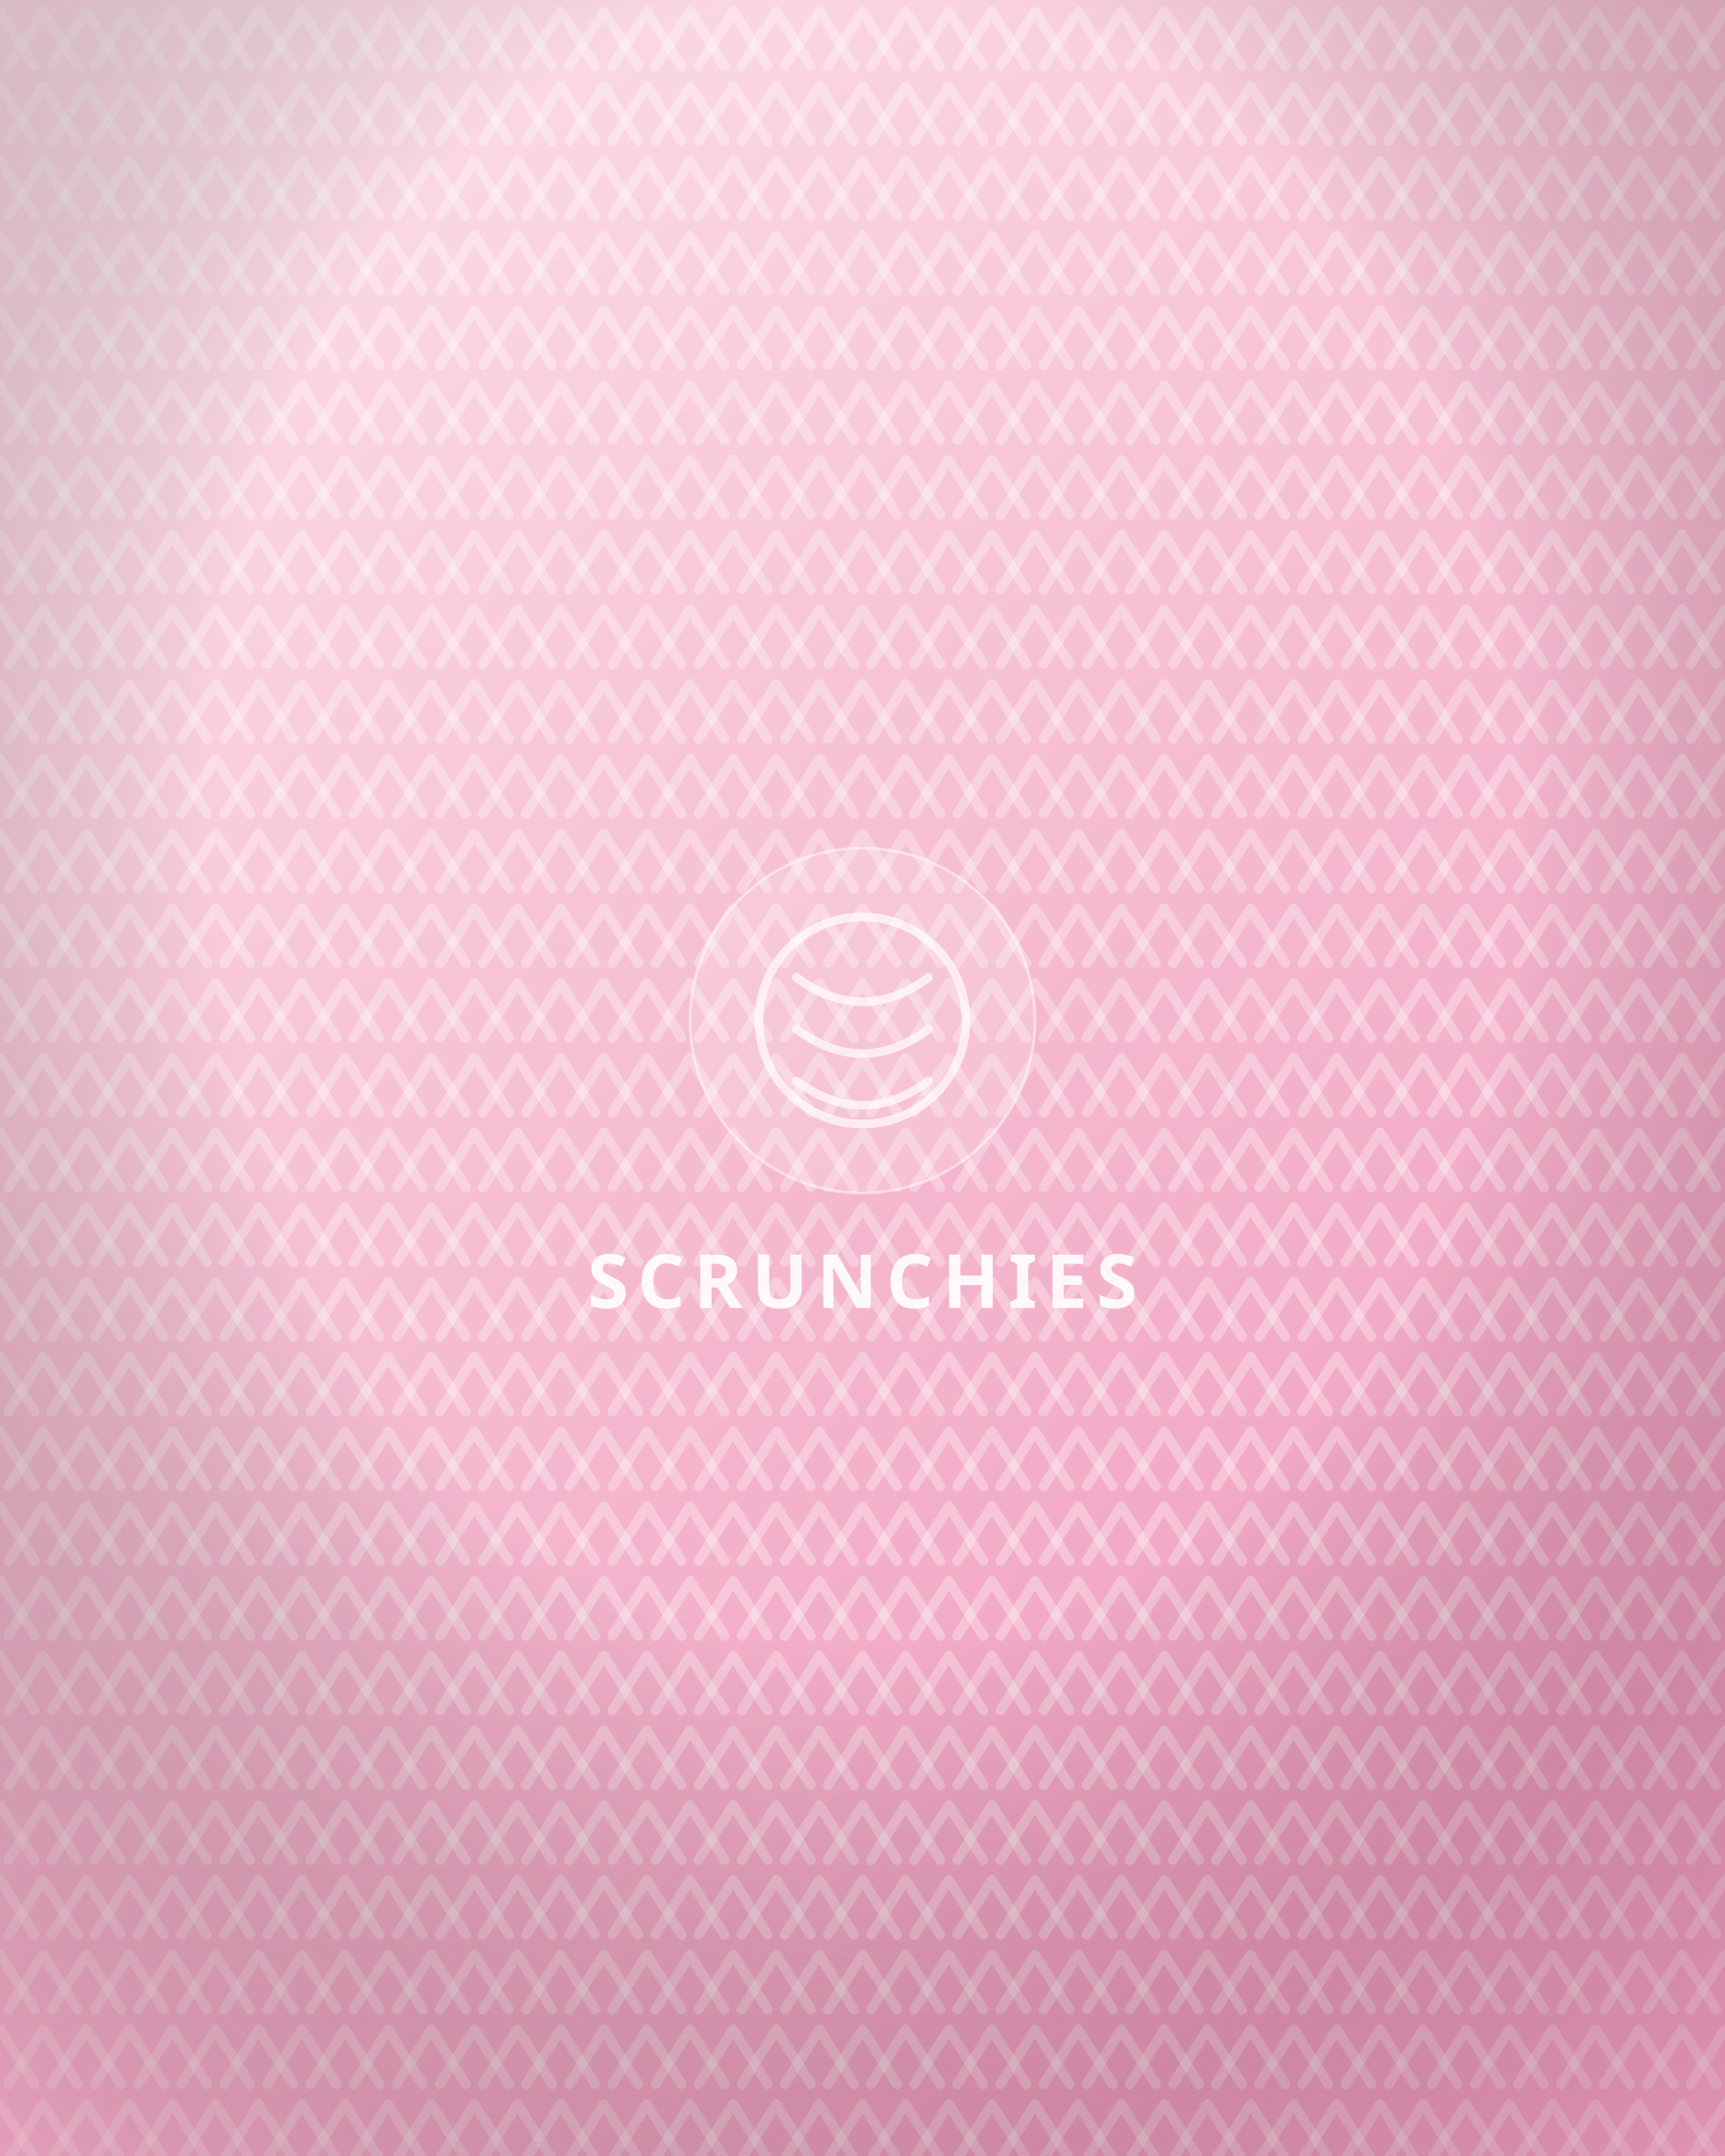
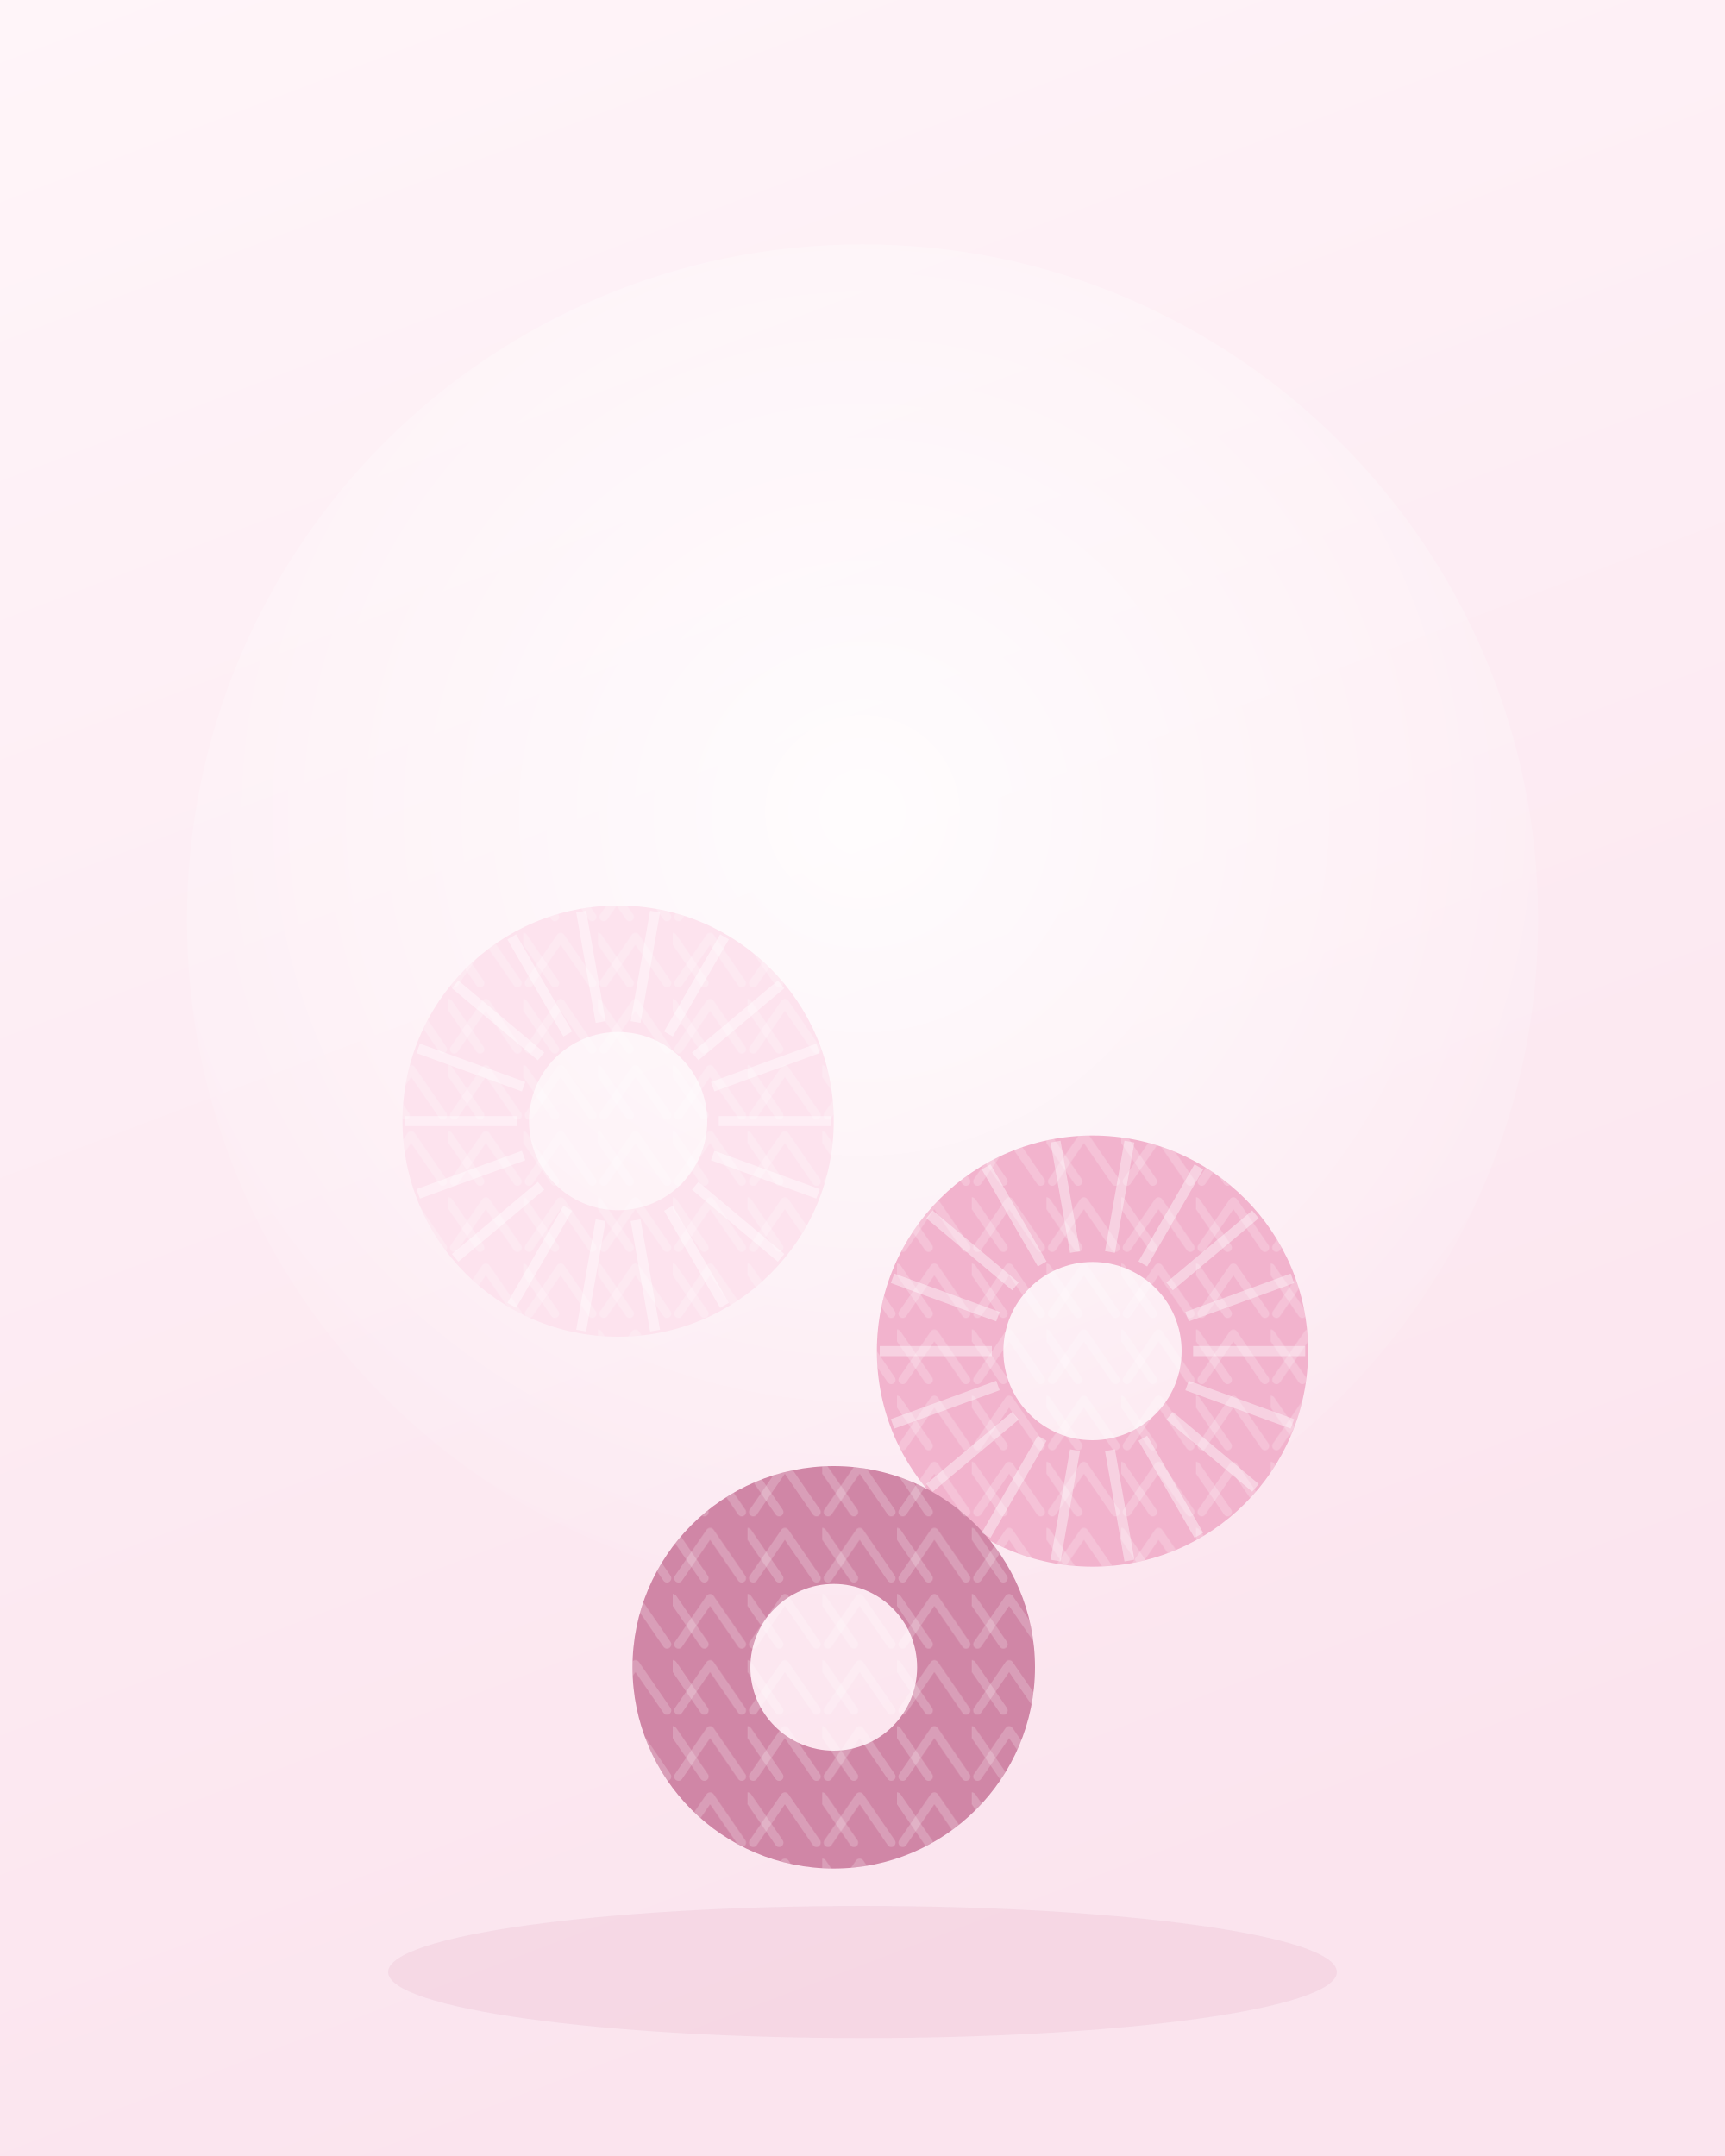
- <svg xmlns="http://www.w3.org/2000/svg" viewBox="0 0 1200 1500" width="1200" height="1500" role="img" aria-label="Scrunchies crochet">
+ <svg xmlns="http://www.w3.org/2000/svg" viewBox="0 0 1200 1500" width="1200" height="1500" role="img">
  <defs>
-     <linearGradient id="g" x1="0" y1="0" x2="0.6" y2="1">
-       <stop offset="0" stop-color="#fde4ec" />
-       <stop offset="1" stop-color="#ef9dbd" />
+     <linearGradient id="bg" x1="0" y1="0" x2="0.3" y2="1">
+       <stop offset="0" stop-color="#fff5f9" />
+       <stop offset="1" stop-color="#fbe4ee" />
    </linearGradient>
-     <pattern id="stitch" width="60" height="52" patternUnits="userSpaceOnUse">
-       <path d="M6 46 L30 8 L54 46" fill="none" stroke="#ffffff" stroke-opacity="0.30" stroke-width="7" stroke-linecap="round" stroke-linejoin="round" />
-       <path d="M-24 46 L0 8 L24 46" fill="none" stroke="#ffffff" stroke-opacity="0.30" stroke-width="7" stroke-linecap="round" stroke-linejoin="round" />
-       <path d="M36 46 L60 8 L84 46" fill="none" stroke="#ffffff" stroke-opacity="0.30" stroke-width="7" stroke-linecap="round" stroke-linejoin="round" />
+     <pattern id="stitch" width="52" height="46" patternUnits="userSpaceOnUse">
+       <path d="M4 40 L26 8 L48 40" fill="none" stroke="#fff" stroke-opacity="0.20" stroke-width="6" stroke-linecap="round" stroke-linejoin="round" />
+       <path d="M-22 40 L0 8 L22 40" fill="none" stroke="#fff" stroke-opacity="0.20" stroke-width="6" stroke-linecap="round" stroke-linejoin="round" />
    </pattern>
-     <radialGradient id="vig" cx="0.5" cy="0.38" r="0.85">
-       <stop offset="0.45" stop-color="#000" stop-opacity="0" />
-       <stop offset="1" stop-color="#ef9dbd" stop-opacity="0.55" />
+     <radialGradient id="glow" cx="0.5" cy="0.42" r="0.62">
+       <stop offset="0" stop-color="#ffffff" stop-opacity="0.85" />
+       <stop offset="1" stop-color="#ffffff" stop-opacity="0" />
    </radialGradient>
+     <clipPath id="objclip">
+       <path d="M430 780 m-150 0 a150 150 0 1 0 300 0 a150 150 0 1 0-300 0 Z M430 780 m-62 0 a62 62 0 1 0 124 0 a62 62 0 1 0-124 0 Z" />
+       <path d="M760 940 m-150 0 a150 150 0 1 0 300 0 a150 150 0 1 0-300 0 Z M760 940 m-62 0 a62 62 0 1 0 124 0 a62 62 0 1 0-124 0 Z" />
+       <path d="M580 1160 m-140 0 a140 140 0 1 0 280 0 a140 140 0 1 0-280 0 Z M580 1160 m-58 0 a58 58 0 1 0 116 0 a58 58 0 1 0-116 0 Z" />
+     </clipPath>
  </defs>
-   <rect width="1200" height="1500" fill="url(#g)" />
-   <rect width="1200" height="1500" fill="url(#stitch)" />
-   <rect width="1200" height="1500" fill="url(#vig)" />
-   <g opacity="0.92" transform="translate(600 710)">
-     <circle r="120" fill="#ffffff" fill-opacity="0.16" />
-     <circle r="120" fill="none" stroke="#fff" stroke-opacity="0.5" stroke-width="2" />
-     <path d="M-72 0 a72 72 0 1 0 144 0 a72 72 0 1 0 -144 0 M-46 -30 q46 34 92 0 M-46 6 q46 34 92 0 M-46 42 q46 34 92 0" fill="none" stroke="#fff" stroke-opacity="0.75" stroke-width="6" stroke-linecap="round" />
+   <rect width="1200" height="1500" fill="url(#bg)" />
+   <circle cx="600" cy="640" r="470" fill="url(#glow)" />
+   <ellipse cx="600" cy="1372" rx="330" ry="46" fill="#d086a6" opacity="0.13" />
+   <g>
+     <path d="M430 780 m-150 0 a150 150 0 1 0 300 0 a150 150 0 1 0-300 0 Z M430 780 m-62 0 a62 62 0 1 0 124 0 a62 62 0 1 0-124 0 Z" fill="#fde3ee" fill-rule="evenodd" />
+     <path d="M760 940 m-150 0 a150 150 0 1 0 300 0 a150 150 0 1 0-300 0 Z M760 940 m-62 0 a62 62 0 1 0 124 0 a62 62 0 1 0-124 0 Z" fill="#f2b3cd" fill-rule="evenodd" />
+     <path d="M580 1160 m-140 0 a140 140 0 1 0 280 0 a140 140 0 1 0-280 0 Z M580 1160 m-58 0 a58 58 0 1 0 116 0 a58 58 0 1 0-116 0 Z" fill="#d086a6" fill-rule="evenodd" />
  </g>
-   <text x="600" y="910" text-anchor="middle" font-family="Quicksand, sans-serif" font-size="52" font-weight="700" fill="#fff" fill-opacity="0.9" letter-spacing="6">SCRUNCHIES</text>
+   <g clip-path="url(#objclip)">
+     <rect width="1200" height="1500" fill="url(#stitch)" />
+   </g>
+   <g fill="none" stroke="#fff" stroke-opacity=".4" stroke-width="7">
+     <path d="M500 780 L578 780" />
+     <path d="M830 940 L908 940" />
+     <path d="M495.778 803.941 L569.075 830.619" />
+     <path d="M825.778 963.941 L899.075 990.619" />
+     <path d="M483.623 824.995 L543.375 875.133" />
+     <path d="M813.623 984.995 L873.375 1035.133" />
+     <path d="M465 840.622 L504 908.172" />
+     <path d="M795 1000.622 L834 1068.172" />
+     <path d="M442.155 848.937 L455.7 925.752" />
+     <path d="M772.155 1008.937 L785.7 1085.752" />
+     <path d="M417.845 848.937 L404.3 925.752" />
+     <path d="M747.845 1008.937 L734.3 1085.752" />
+     <path d="M395 840.622 L356 908.172" />
+     <path d="M725 1000.622 L686 1068.172" />
+     <path d="M376.377 824.995 L316.625 875.133" />
+     <path d="M706.377 984.995 L646.625 1035.133" />
+     <path d="M364.222 803.941 L290.925 830.619" />
+     <path d="M694.222 963.941 L620.925 990.619" />
+     <path d="M360 780 L282 780" />
+     <path d="M690 940 L612 940" />
+     <path d="M364.222 756.059 L290.925 729.381" />
+     <path d="M694.222 916.059 L620.925 889.381" />
+     <path d="M376.377 735.005 L316.625 684.867" />
+     <path d="M706.377 895.005 L646.625 844.867" />
+     <path d="M395 719.378 L356 651.828" />
+     <path d="M725 879.378 L686 811.828" />
+     <path d="M417.845 711.063 L404.3 634.248" />
+     <path d="M747.845 871.063 L734.3 794.248" />
+     <path d="M442.155 711.063 L455.7 634.248" />
+     <path d="M772.155 871.063 L785.7 794.248" />
+     <path d="M465 719.378 L504 651.828" />
+     <path d="M795 879.378 L834 811.828" />
+     <path d="M483.623 735.005 L543.375 684.867" />
+     <path d="M813.623 895.005 L873.375 844.867" />
+     <path d="M495.778 756.059 L569.075 729.381" />
+     <path d="M825.778 916.059 L899.075 889.381" />
+   </g>
</svg>
